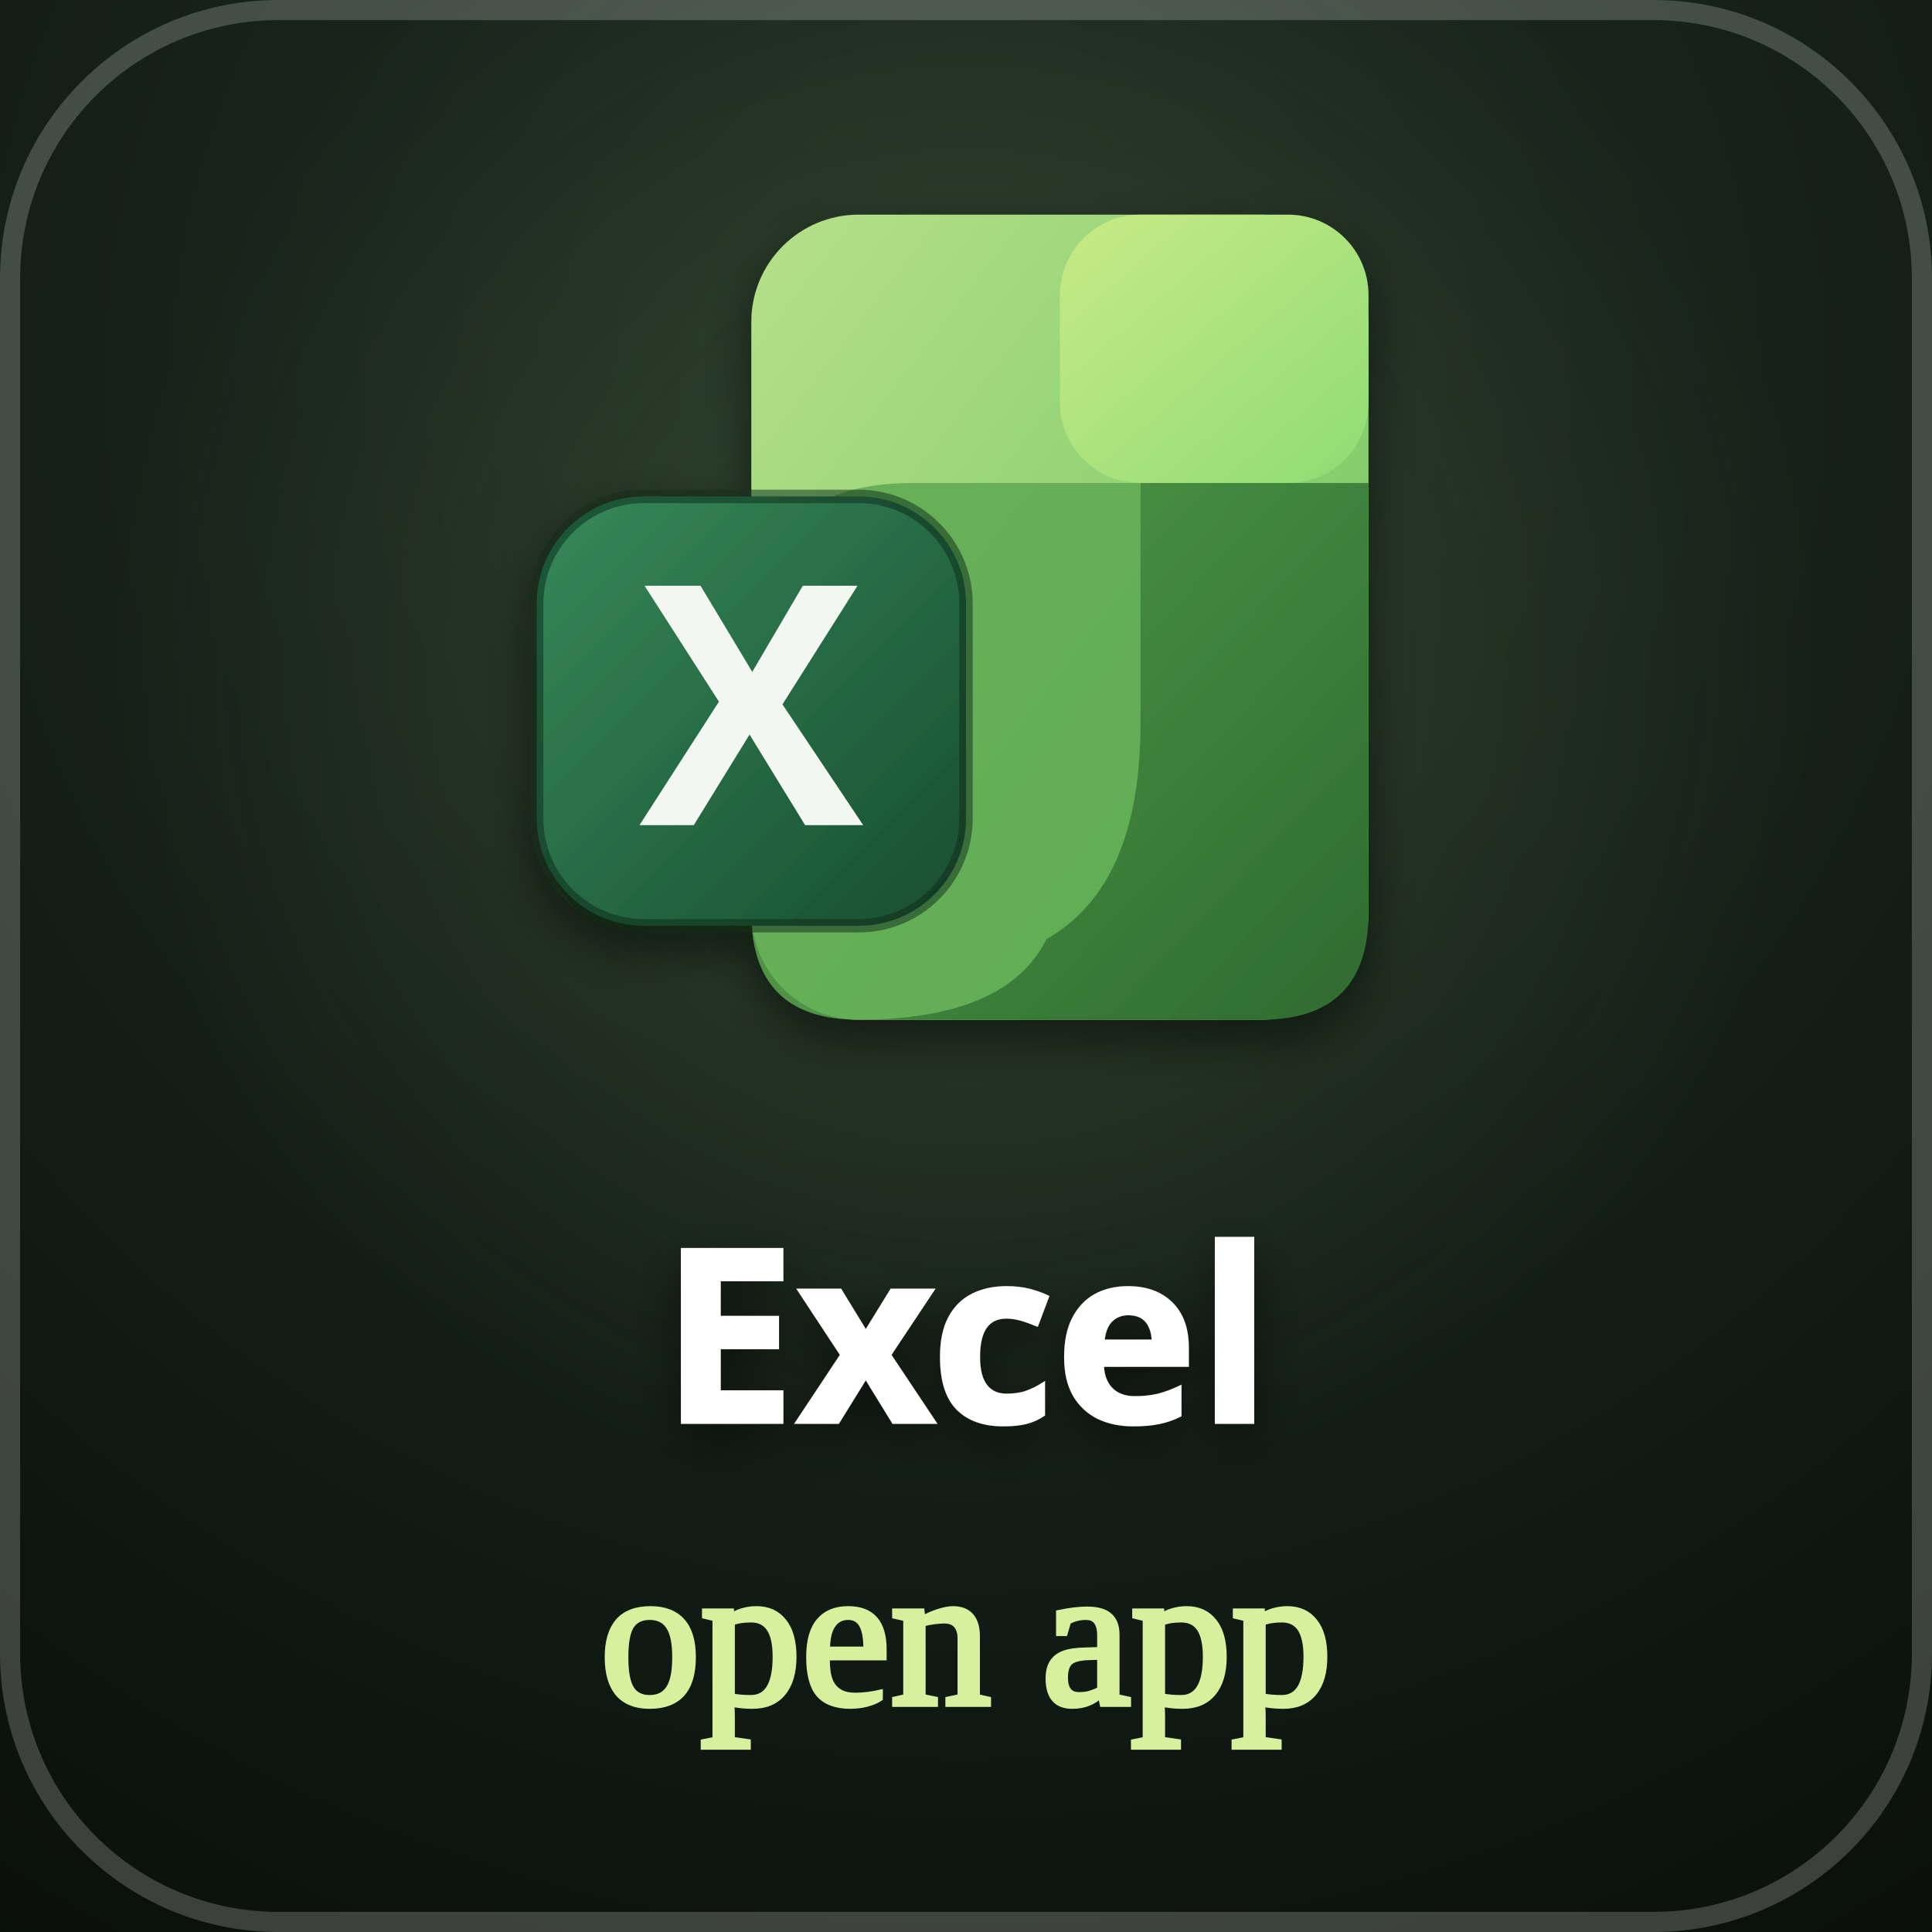
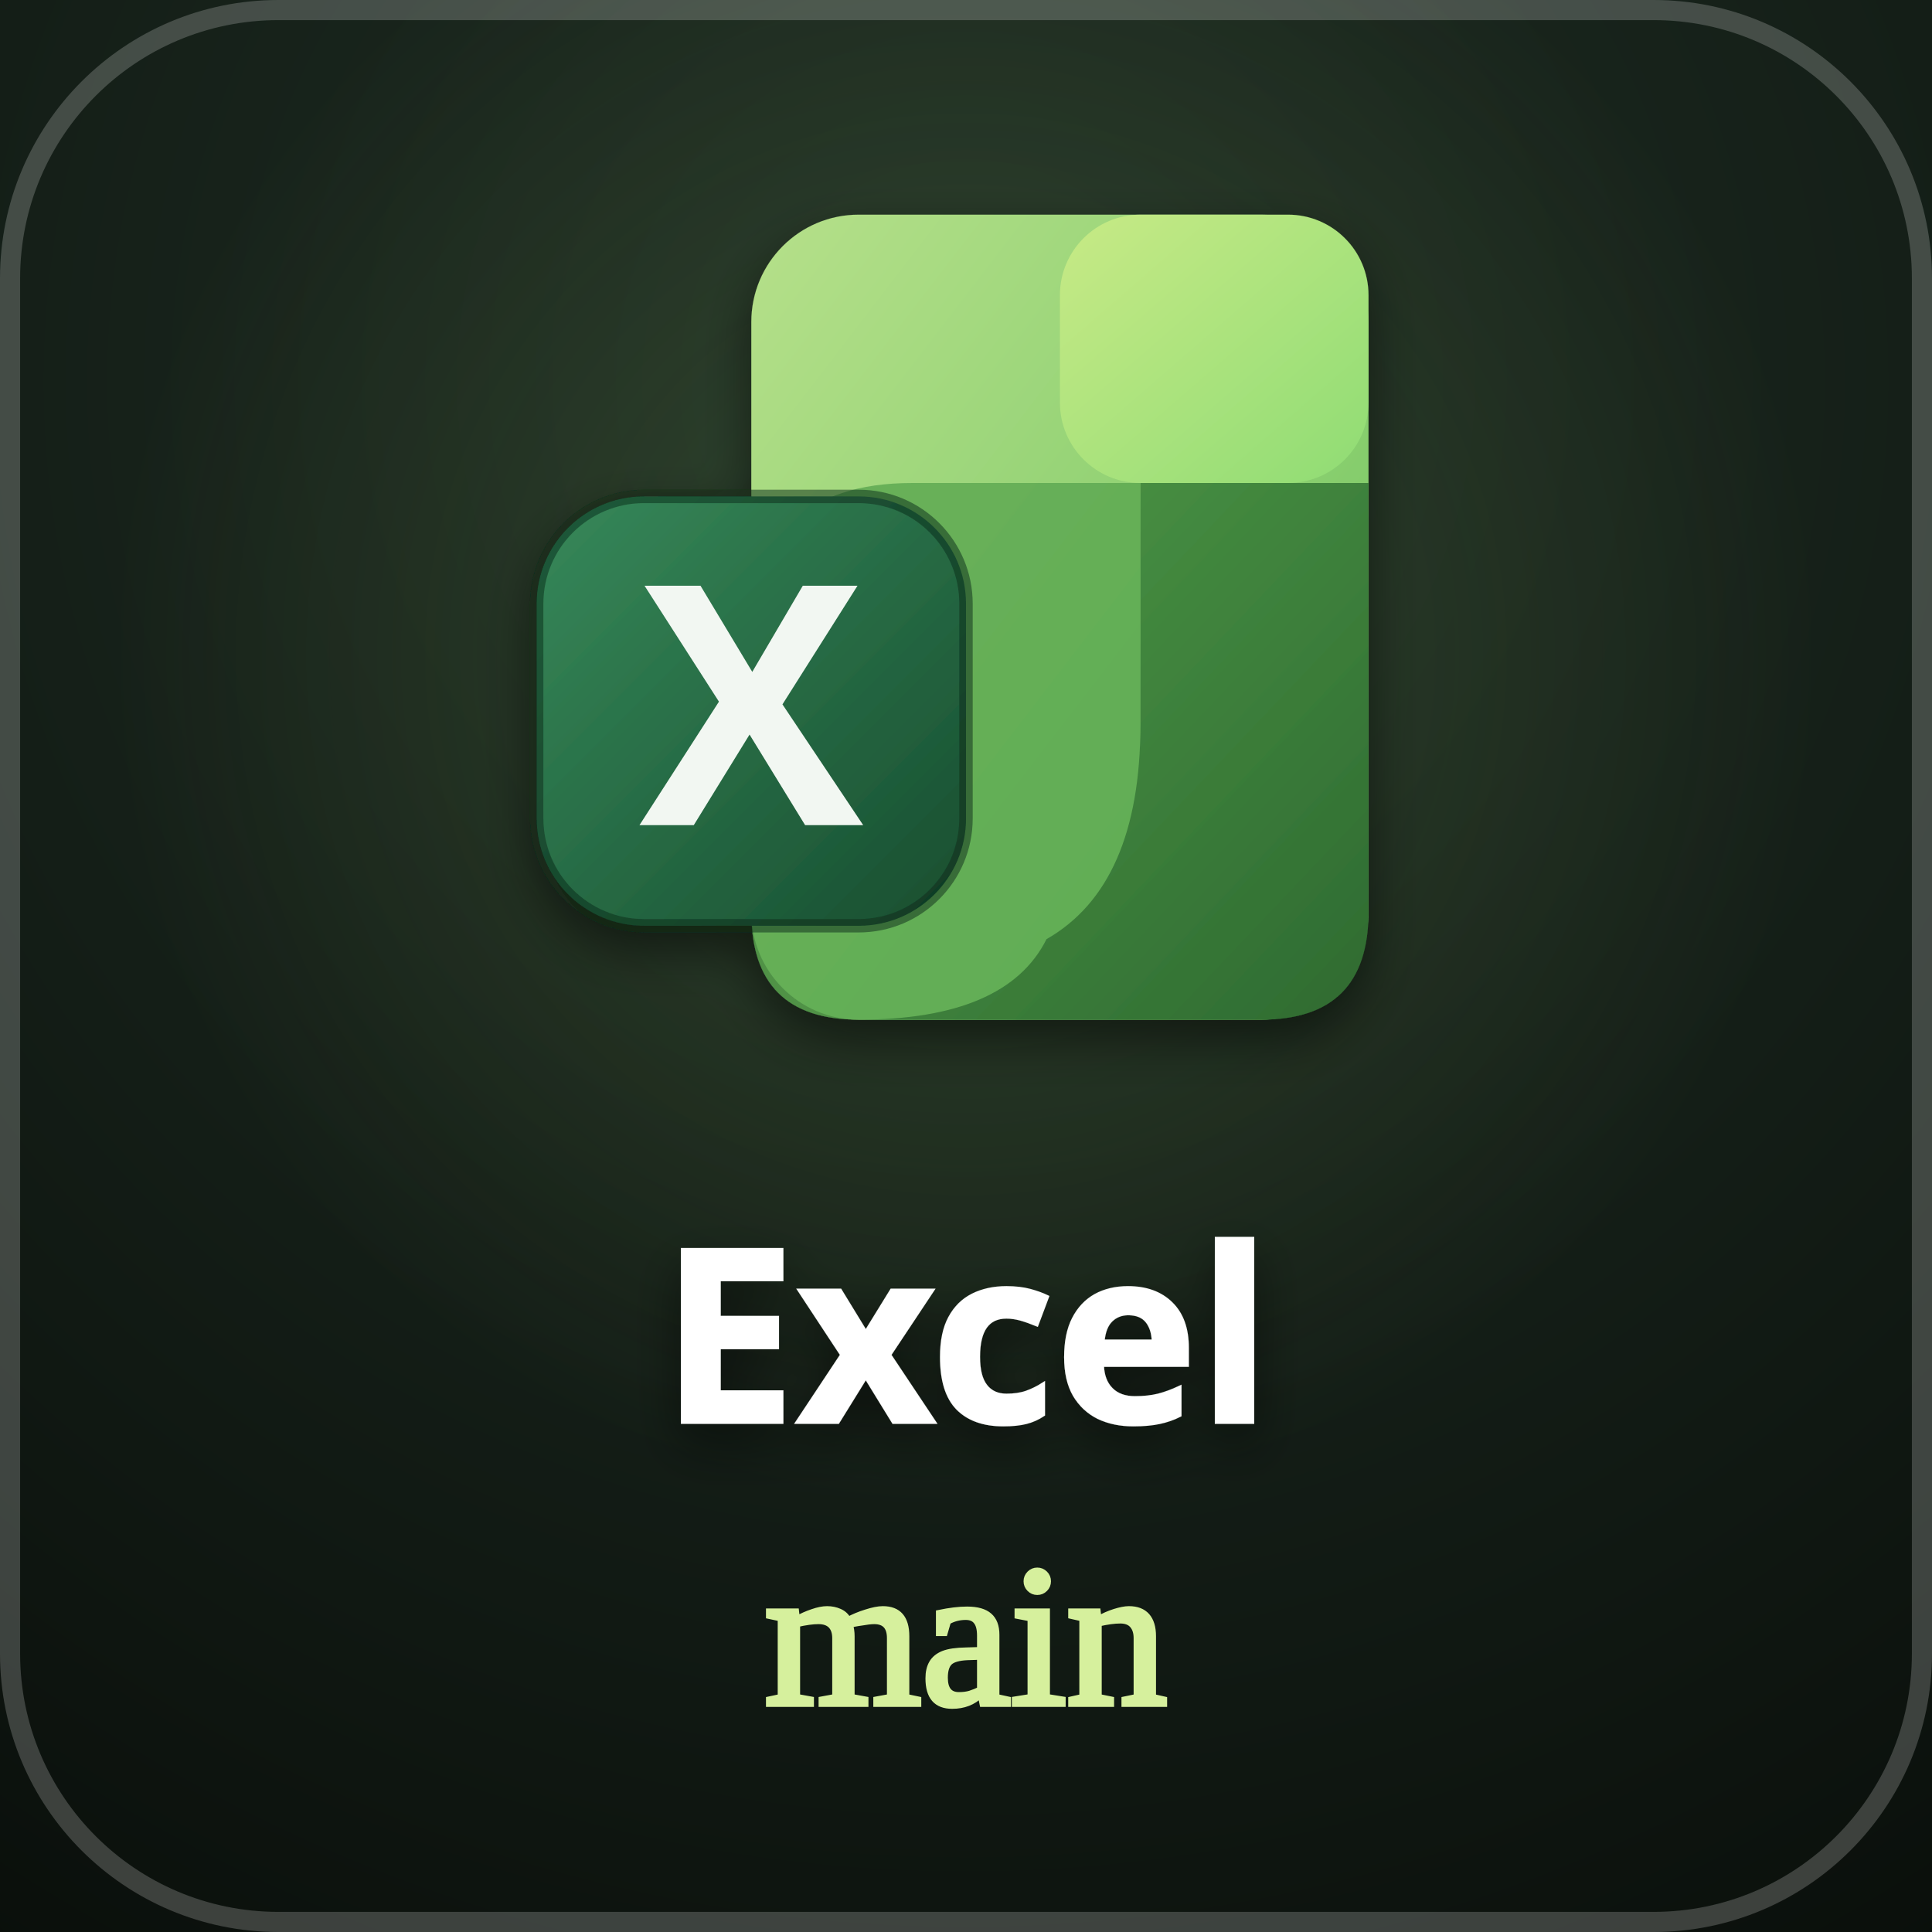
<svg xmlns="http://www.w3.org/2000/svg" width="144" height="144" viewBox="0 0 144 144">
  <defs>
    <radialGradient id="bg" cx="50%" cy="20%" r="95%">
      <stop offset="0" stop-color="#1f2e24" />
      <stop offset="0.55" stop-color="#141e17" />
      <stop offset="1" stop-color="#0a0f0b" />
    </radialGradient>
    <radialGradient id="wash" cx="50%" cy="34%" r="44%">
      <stop offset="0" stop-color="#8fdc74" stop-opacity="0.16" />
      <stop offset="1" stop-color="#c6ea7c" stop-opacity="0" />
    </radialGradient>
    <filter id="lift" x="-30%" y="-30%" width="160%" height="170%">
      <feDropShadow dx="0" dy="1.5" stdDeviation="1.8" flood-color="#000" flood-opacity="0.5" />
    </filter>
  </defs>
  <rect width="144" height="144" fill="url(#bg)" />
  <rect width="144" height="144" fill="url(#wash)" />
  <g transform="translate(40 14)" filter="url(#lift)">
    <defs>
      <linearGradient id="g1" x1="0" y1="0" x2="1" y2="1">
        <stop offset="0" stop-color="#b6e08a" />
        <stop offset="1" stop-color="#6cc35d" />
      </linearGradient>
      <linearGradient id="g2" x1="0" y1="0" x2="1" y2="1">
        <stop offset="0" stop-color="#c8ea86" />
        <stop offset="1" stop-color="#8fdc74" />
      </linearGradient>
      <linearGradient id="g3" x1="0" y1="0" x2="1" y2="1">
        <stop offset="0" stop-color="#4f9a47" />
        <stop offset="1" stop-color="#2e6a31" />
      </linearGradient>
      <linearGradient id="xb" x1="0" y1="0" x2="1" y2="1">
        <stop offset="0" stop-color="#37895a" />
        <stop offset="1" stop-color="#174d2f" />
      </linearGradient>
    </defs>
    <rect x="16" y="2" width="46" height="60" rx="8" fill="url(#g1)" />
    <path d="M16 34 Q16 22 28 22 H45 V52 Q45 62 35 62 H24 Q16 62 16 54 Z" fill="#5aa650" opacity="0.8" />
    <path d="M45 22 H62 V54 Q62 62 54 62 H24 Q35 62 38 56 Q45 52 45 40 Z" fill="url(#g3)" />
    <rect x="39" y="2" width="23" height="20" rx="6" fill="url(#g2)" />
    <rect x="0" y="23" width="32" height="32" rx="8" fill="url(#xb)" stroke="#0b2a18" stroke-opacity="0.5" stroke-width="1" />
    <text x="16" y="47.5" font-family="Aptos" font-size="25" font-weight="700" font-style="normal" fill="#f2f7f2" text-anchor="middle">X</text>
  </g>
  <text x="72" y="106" font-family="Aptos" font-size="18" font-weight="700" fill="#ffffff" stroke="#ffffff" stroke-width="0.25" text-anchor="middle" filter="url(#lift)">Excel</text>
-   <text x="72" y="127" font-family=".SF NS Mono" font-size="15" fill="#d6f09d" stroke="#d6f09d" stroke-width="0.45" text-anchor="middle">open app</text>
+   <text x="72" y="127" font-family=".SF NS Mono" font-size="15" fill="#d6f09d" stroke="#d6f09d" stroke-width="0.45" text-anchor="middle">main</text>
  <rect x="0.75" y="0.75" width="142.5" height="142.5" rx="20" fill="none" stroke="#fff" stroke-opacity="0.2" stroke-width="1.5" />
</svg>
